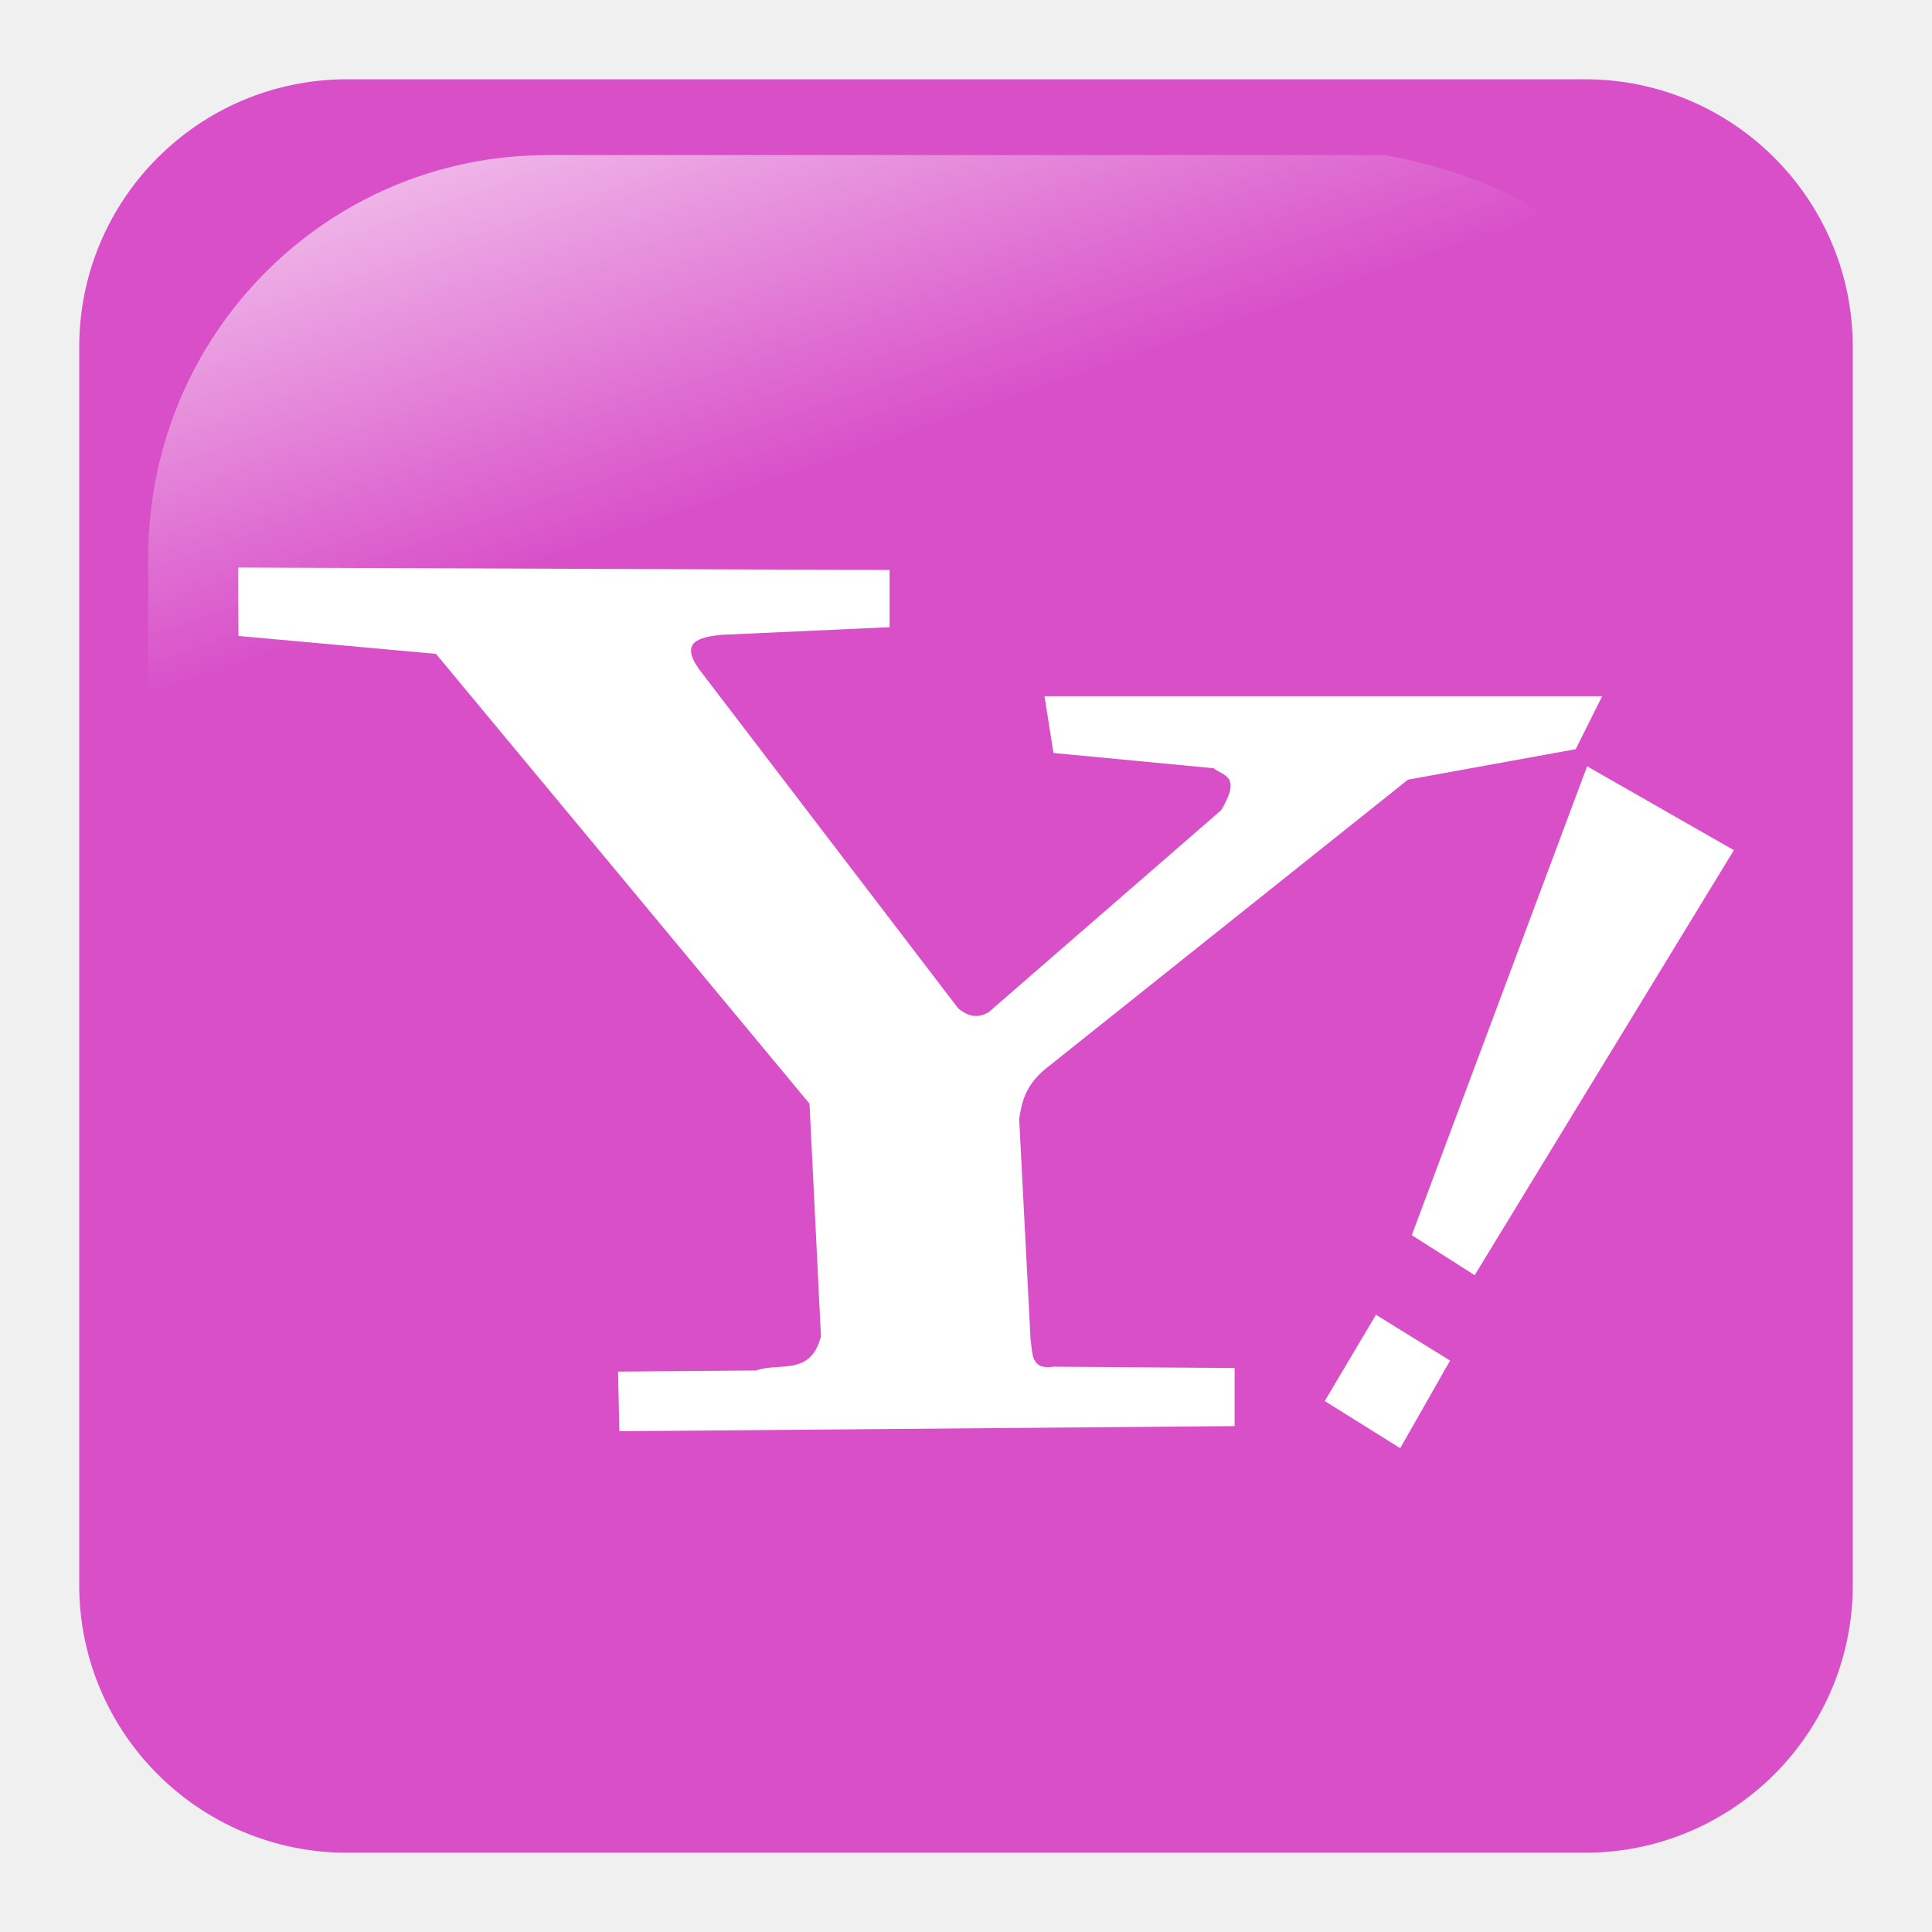
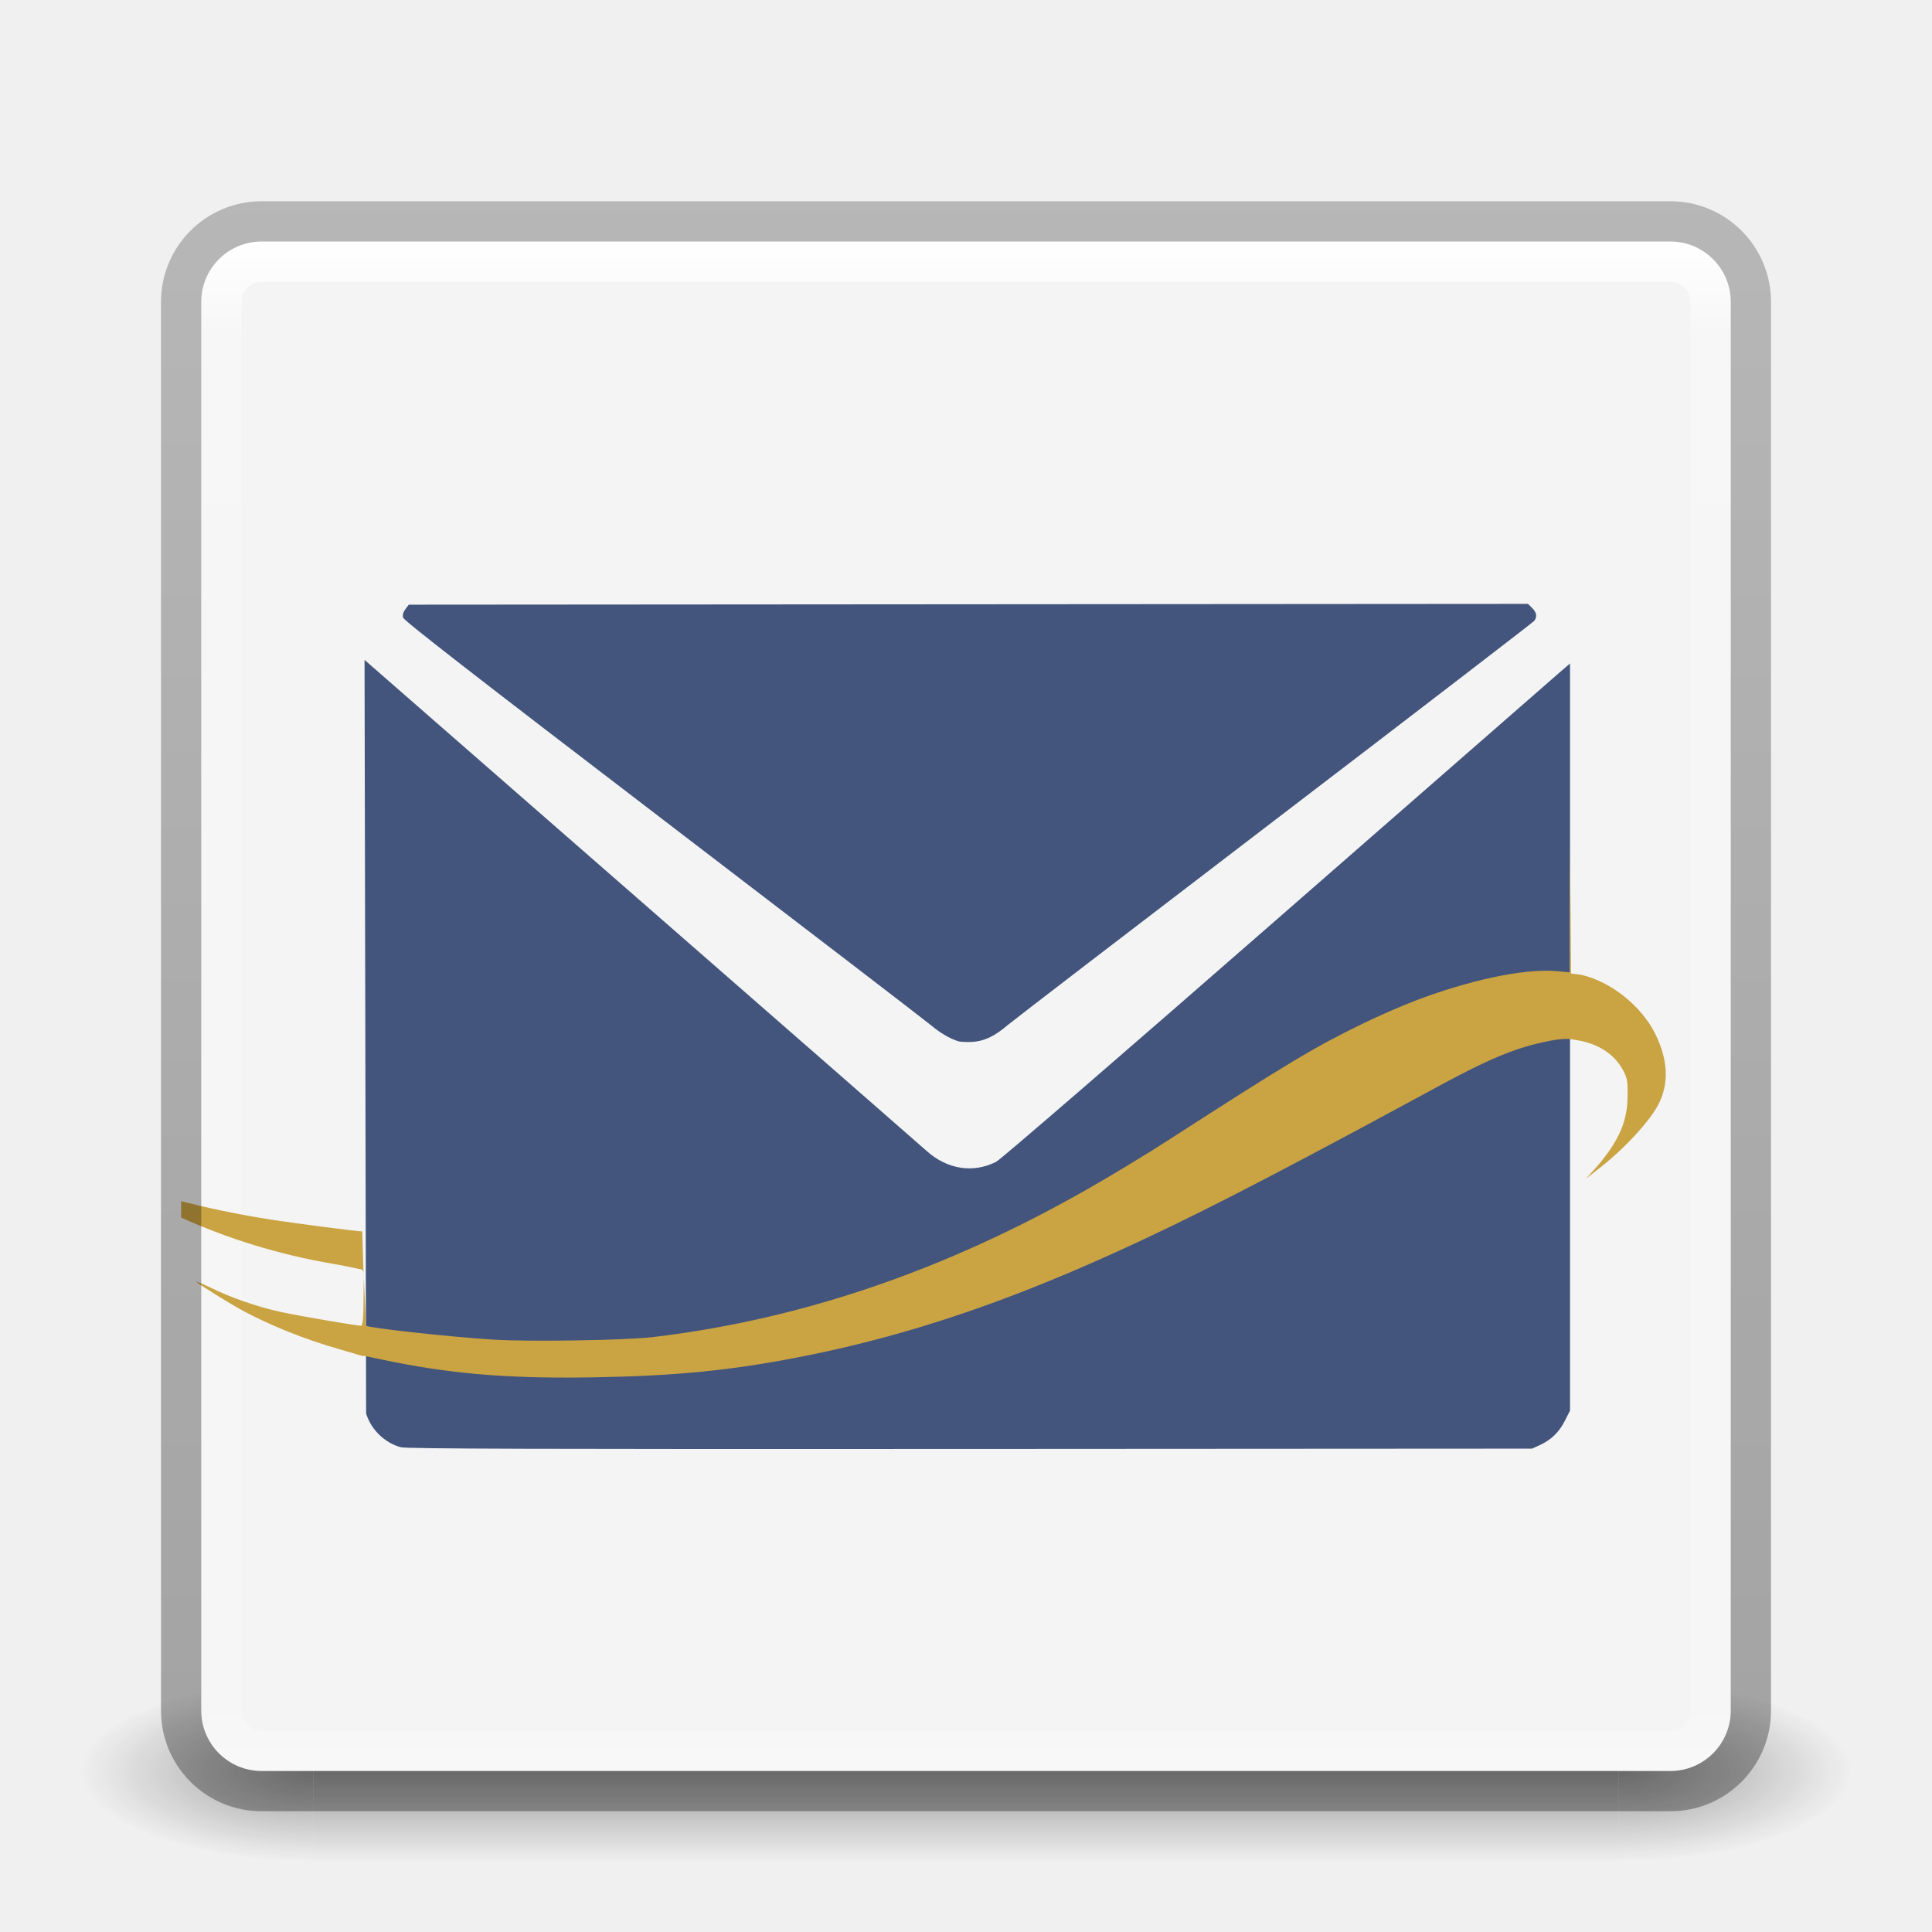
- <svg xmlns="http://www.w3.org/2000/svg" xmlns:xlink="http://www.w3.org/1999/xlink" width="256" height="256" id="svg2" version="1.0">
-   <defs id="defs4">
-     <linearGradient id="linearGradient2555">
-       <stop style="stop-color: rgb(255, 255, 255); stop-opacity: 1;" offset="0" id="stop2557" />
-       <stop style="stop-color: rgb(255, 255, 255); stop-opacity: 0;" offset="1" id="stop2559" />
+ <svg xmlns="http://www.w3.org/2000/svg" xmlns:xlink="http://www.w3.org/1999/xlink" version="1.1" width="48" height="48" id="svg5012">
+   <defs id="defs5014">
+     <linearGradient x1="-51.786" y1="50.786" x2="-51.786" y2="2.906" id="linearGradient4287-0-4-3" xlink:href="#linearGradient3104-6-0-6-4-1" gradientUnits="userSpaceOnUse" gradientTransform="matrix(0.899782,0,0,0.7930449,63.45712,2.417816)" />
+     <linearGradient id="linearGradient3104-6-0-6-4-1">
+       <stop id="stop3106-3-2-4-7-9" style="stop-color:#000000;stop-opacity:0.318" offset="0" />
+       <stop id="stop3108-9-4-2-8-4" style="stop-color:#000000;stop-opacity:0.24" offset="1" />
    </linearGradient>
-     <linearGradient xlink:href="#linearGradient2555" id="linearGradient2449" gradientUnits="userSpaceOnUse" gradientTransform="matrix(-0.5914583,0,0,0.5914584,210.0216,142.2324)" x1="-344.153" y1="274.711" x2="-395.849" y2="425.4" />
+     <linearGradient x1="24" y1="5" x2="24" y2="43" id="linearGradient4290-5-3-8" xlink:href="#linearGradient3924-1-6-6-1-7" gradientUnits="userSpaceOnUse" gradientTransform="translate(4e-6,1.000006)" />
+     <linearGradient id="linearGradient3924-1-6-6-1-7">
+       <stop id="stop3926-3-04-1-2-10" style="stop-color:#ffffff;stop-opacity:1" offset="0" />
+       <stop id="stop3928-91-0-7-7-97" style="stop-color:#ffffff;stop-opacity:0.235" offset="0.063" />
+       <stop id="stop3930-6-5-1-9-4" style="stop-color:#ffffff;stop-opacity:0.157" offset="0.951" />
+       <stop id="stop3932-6-1-7-7-9" style="stop-color:#ffffff;stop-opacity:0.392" offset="1" />
+     </linearGradient>
+     <linearGradient x1="25.132" y1="0.985" x2="25.132" y2="47.013" id="linearGradient3016-7" xlink:href="#linearGradient3600-1-6" gradientUnits="userSpaceOnUse" gradientTransform="matrix(1.142855,0,0,0.8691343,-366.7735,171.0091)" />
+     <linearGradient id="linearGradient3600-1-6">
+       <stop id="stop3602-5-1" style="stop-color:#f4f4f4;stop-opacity:1" offset="0" />
+       <stop id="stop3604-2-0" style="stop-color:#dbdbdb;stop-opacity:1" offset="1" />
+     </linearGradient>
+     <radialGradient cx="4.993" cy="43.5" r="2.5" fx="4.993" fy="43.5" id="radialGradient3454-4-0-0" xlink:href="#linearGradient3688-166-749-4-0-1-2" gradientUnits="userSpaceOnUse" gradientTransform="matrix(2.003784,0,0,1.4,27.98813,-17.4)" />
+     <linearGradient id="linearGradient3688-166-749-4-0-1-2">
+       <stop id="stop2883-7-4-8-5" style="stop-color:#181818;stop-opacity:1" offset="0" />
+       <stop id="stop2885-3-8-8-4" style="stop-color:#181818;stop-opacity:0" offset="1" />
+     </linearGradient>
+     <radialGradient cx="4.993" cy="43.5" r="2.5" fx="4.993" fy="43.5" id="radialGradient3456-9-9-0" xlink:href="#linearGradient3688-464-309-8-0-5-2" gradientUnits="userSpaceOnUse" gradientTransform="matrix(2.003784,0,0,1.4,-20.01187,-104.4)" />
+     <linearGradient id="linearGradient3688-464-309-8-0-5-2">
+       <stop id="stop2889-8-5-2-04" style="stop-color:#181818;stop-opacity:1" offset="0" />
+       <stop id="stop2891-7-0-8-7" style="stop-color:#181818;stop-opacity:0" offset="1" />
+     </linearGradient>
+     <linearGradient id="linearGradient3702-501-757-8-2-6-6">
+       <stop id="stop2895-3-6-0-29" style="stop-color:#181818;stop-opacity:0" offset="0" />
+       <stop id="stop2897-8-2-1-9" style="stop-color:#181818;stop-opacity:1" offset="0.5" />
+       <stop id="stop2899-1-1-7-5" style="stop-color:#181818;stop-opacity:0" offset="1" />
+     </linearGradient>
+     <linearGradient x1="25.058" y1="47.028" x2="25.058" y2="39.999" id="linearGradient5010" xlink:href="#linearGradient3702-501-757-8-2-6-6" gradientUnits="userSpaceOnUse" />
  </defs>
-   <g id="layer1" transform="translate(-373.642,-318.344)">
-     <rect transform="scale(-1,1)" ry="35.488" rx="35.488" y="328.849" x="-619.146" height="234.99" width="235.008" id="rect1942" style="fill:#d84fc8;fill-opacity:1;fill-rule:evenodd;stroke:none;stroke-width:0.875;stroke-linecap:square;stroke-linejoin:miter;stroke-miterlimit:4;stroke-dasharray:0.875, 1.75;stroke-dashoffset:0;stroke-opacity:1" />
-     <path id="path1950" d="M 557.057,338.895 L 446.227,338.895 C 416.89,338.895 393.273,362.705 393.273,392.28 L 393.273,500.408 C 394.222,523.494 397.875,508.899 404.828,483.333 C 412.908,453.62 439.224,427.65 471.272,408.187 C 495.734,393.332 523.113,383.846 572.952,382.944 C 601.217,382.432 598.721,346.261 557.057,338.895 z" style="opacity:1;fill:url(#linearGradient2449);fill-opacity:1;fill-rule:evenodd;stroke:none;stroke-width:0.875;stroke-linecap:square;stroke-linejoin:miter;stroke-miterlimit:4;stroke-dasharray:0.875, 1.75;stroke-dashoffset:0;stroke-opacity:1" />
-     <path style="fill:#ffffff;fill-opacity:1;stroke:none" d="m 405.207,393.547 0.031,9.061 26.172,2.377 49.497,59.599 1.515,30.81 c -1.326,5.355 -5.565,3.429 -8.586,4.546 l -18.3,0.148 0.179,7.903 81.521,-0.684 0,-7.693 -24.004,-0.179 c -3.005,0.484 -2.753,-1.747 -3.03,-3.536 l -1.515,-29.294 c 0.37,-2.357 0.869,-4.714 4.041,-7.071 l 47.477,-37.881 22.223,-4.041 3.505,-7.01 -73.889,0 1.189,7.515 21.213,2.02 c 1.268,1.024 3.772,0.95 1.01,5.556 l -30.81,26.769 c -1.628,0.955 -2.885,0.43 -4.041,-0.505 l -34.345,-44.952 c -2.542,-3.587 -0.058,-4.243 3.03,-4.546 l 22.223,-1.01 0,-7.576 -86.307,-0.327 z" id="path14777" />
-     <path style="fill:#ffffff;fill-opacity:1;stroke:none" d="m 555.963,492.558 9.821,6.071 -6.607,11.607 -10,-6.25 6.786,-11.429 z" id="path14779" />
-     <path style="fill:#ffffff;fill-opacity:1;stroke:none" d="m 560.709,482.009 8.334,5.303 34.345,-56.316 -19.445,-11.112 -23.233,62.124 z" id="path14781" />
+   <g id="layer1">
+     <g transform="matrix(1.157895,0,0,0.6428571,-3.789476,16.03572)" id="g3712-5-5-3-6-8" style="opacity:0.4">
+       <rect width="5" height="7" x="38" y="40" id="rect2801-3-5-8-1-3" style="fill:url(#radialGradient3454-4-0-0);fill-opacity:1;stroke:none" />
+       <rect width="5" height="7" x="-10" y="-47" transform="scale(-1,-1)" id="rect3696-6-0-5-5-4" style="fill:url(#radialGradient3456-9-9-0);fill-opacity:1;stroke:none" />
+       <rect width="28" height="7" x="10" y="40" id="rect3700-4-6-3-7-5" style="fill:url(#linearGradient5010);fill-opacity:1;stroke:none" />
+     </g>
+     <rect width="38" height="38" rx="1.5" ry="1.5" x="5" y="6" id="rect5505-21-18-6-7-0" style="color:#000000;fill:url(#linearGradient3016-7);fill-opacity:1;fill-rule:nonzero;stroke:none;stroke-width:1;marker:none;visibility:visible;display:inline;overflow:visible;enable-background:accumulate" />
+     <rect width="37" height="37" rx="1" ry="1" x="5.5" y="6.5" id="rect6741-6-8-0-0" style="fill:none;stroke:url(#linearGradient4290-5-3-8);stroke-width:1;stroke-linecap:round;stroke-linejoin:round;stroke-miterlimit:4;stroke-opacity:1;stroke-dasharray:none;stroke-dashoffset:0" />
+     <path d="m 9.057,16.395 6.874,6.003 c 3.781,3.301 6.972,6.09 7.091,6.197 0.513,0.46 1.158,0.56 1.73,0.268 0.109,-0.056 3.112,-2.65 6.982,-6.031 3.735,-3.264 6.899,-6.027 7.032,-6.141 l 0.241,-0.207 0,18.561 -0.128,0.253 c -0.143,0.284 -0.342,0.477 -0.625,0.606 l -0.191,0.087 -13.958,0.008 c -10.864,0.006 -14,-0.004 -14.147,-0.043 -0.399,-0.107 -0.74,-0.438 -0.862,-0.838 z m 14.734,9.469 c -0.205,-0.067 -0.443,-0.208 -0.658,-0.39 -0.12,-0.102 -3.114,-2.399 -6.655,-5.106 -4.698,-3.592 -6.444,-4.949 -6.463,-5.023 -0.017,-0.068 0.002,-0.138 0.058,-0.212 l 0.083,-0.11 13.903,-0.01 13.903,-0.01 0.103,0.102 c 0.114,0.112 0.131,0.221 0.051,0.322 -0.029,0.036 -2.938,2.272 -6.466,4.967 -3.527,2.695 -6.505,4.98 -6.618,5.077 -0.319,0.274 -0.582,0.399 -0.879,0.415 -0.141,0.008 -0.304,-8.6e-4 -0.362,-0.02 z" id="path4081" style="fill:#43557d" />
+     <path d="m 39,20.969 c -0.002,-0.003 0,1.06 0,3.188 l -0.344,-0.031 c -0.828,-0.067 -2.22,0.245 -3.531,0.75 -0.292,0.113 -0.867,0.36 -1.281,0.562 -1.188,0.58 -1.803,0.946 -4.844,2.906 -0.53,0.342 -1.22,0.754 -1.531,0.938 -3.681,2.171 -7.397,3.481 -11.25,3.938 -0.667,0.079 -3.056,0.119 -3.969,0.062 -1.123,-0.07 -3.065,-0.288 -3.156,-0.344 l -0.062,-1.313 c 0.012,0.091 0,0.277 0,0.625 0,0.535 -0.023,0.688 -0.062,0.688 -0.108,-8e-5 -1.536,-0.242 -2,-0.344 -0.641,-0.141 -1.287,-0.38 -1.719,-0.594 -0.193,-0.096 -0.375,-0.164 -0.375,-0.156 0,0.027 0.853,0.555 1.156,0.719 0.669,0.36 1.521,0.709 2.438,0.969 l 0.531,0.156 0.062,0 c 0.01,0 0.351,0.078 0.75,0.156 1.573,0.31 2.97,0.41 4.969,0.375 1.977,-0.035 3.343,-0.165 5.062,-0.5 3.383,-0.658 6.576,-1.859 10.812,-4.031 0.937,-0.48 2.404,-1.245 5,-2.656 0.931,-0.506 1.511,-0.783 2.062,-0.969 0.38,-0.128 0.927,-0.25 1.156,-0.25 l 0.125,0 0.188,0.031 c 0.524,0.086 0.945,0.355 1.156,0.781 0.102,0.204 0.097,0.298 0.094,0.625 -0.005,0.588 -0.205,1.085 -0.75,1.719 l -0.281,0.312 0.281,-0.219 c 0.618,-0.47 1.27,-1.167 1.5,-1.594 0.291,-0.54 0.255,-1.136 -0.062,-1.781 -0.337,-0.684 -1.1,-1.303 -1.844,-1.469 l -0.25,-0.031 c -0.011,-2.123 -0.029,-3.216 -0.031,-3.219 z m -29.969,10.656 -0.031,-1.031 c -0.129,0 -1.618,-0.195 -2.188,-0.281 -0.918,-0.14 -1.672,-0.307 -2.312,-0.469 l 0,0.406 c 1.13,0.512 2.42,0.923 3.812,1.156 0.288,0.048 0.573,0.115 0.625,0.125 0.047,0.009 0.082,0.003 0.094,0.094 z" id="path4083" style="fill:#caa343" />
+     <rect width="39" height="39" rx="2" ry="2" x="4.5" y="5.5" id="rect5505-21-3-2-7-9-6-7" style="color:#000000;fill:none;stroke:url(#linearGradient4287-0-4-3);stroke-width:1;stroke-linecap:butt;stroke-linejoin:round;stroke-miterlimit:4;stroke-opacity:1;stroke-dasharray:none;stroke-dashoffset:0;marker:none;visibility:visible;display:inline;overflow:visible;enable-background:accumulate" />
  </g>
</svg>
